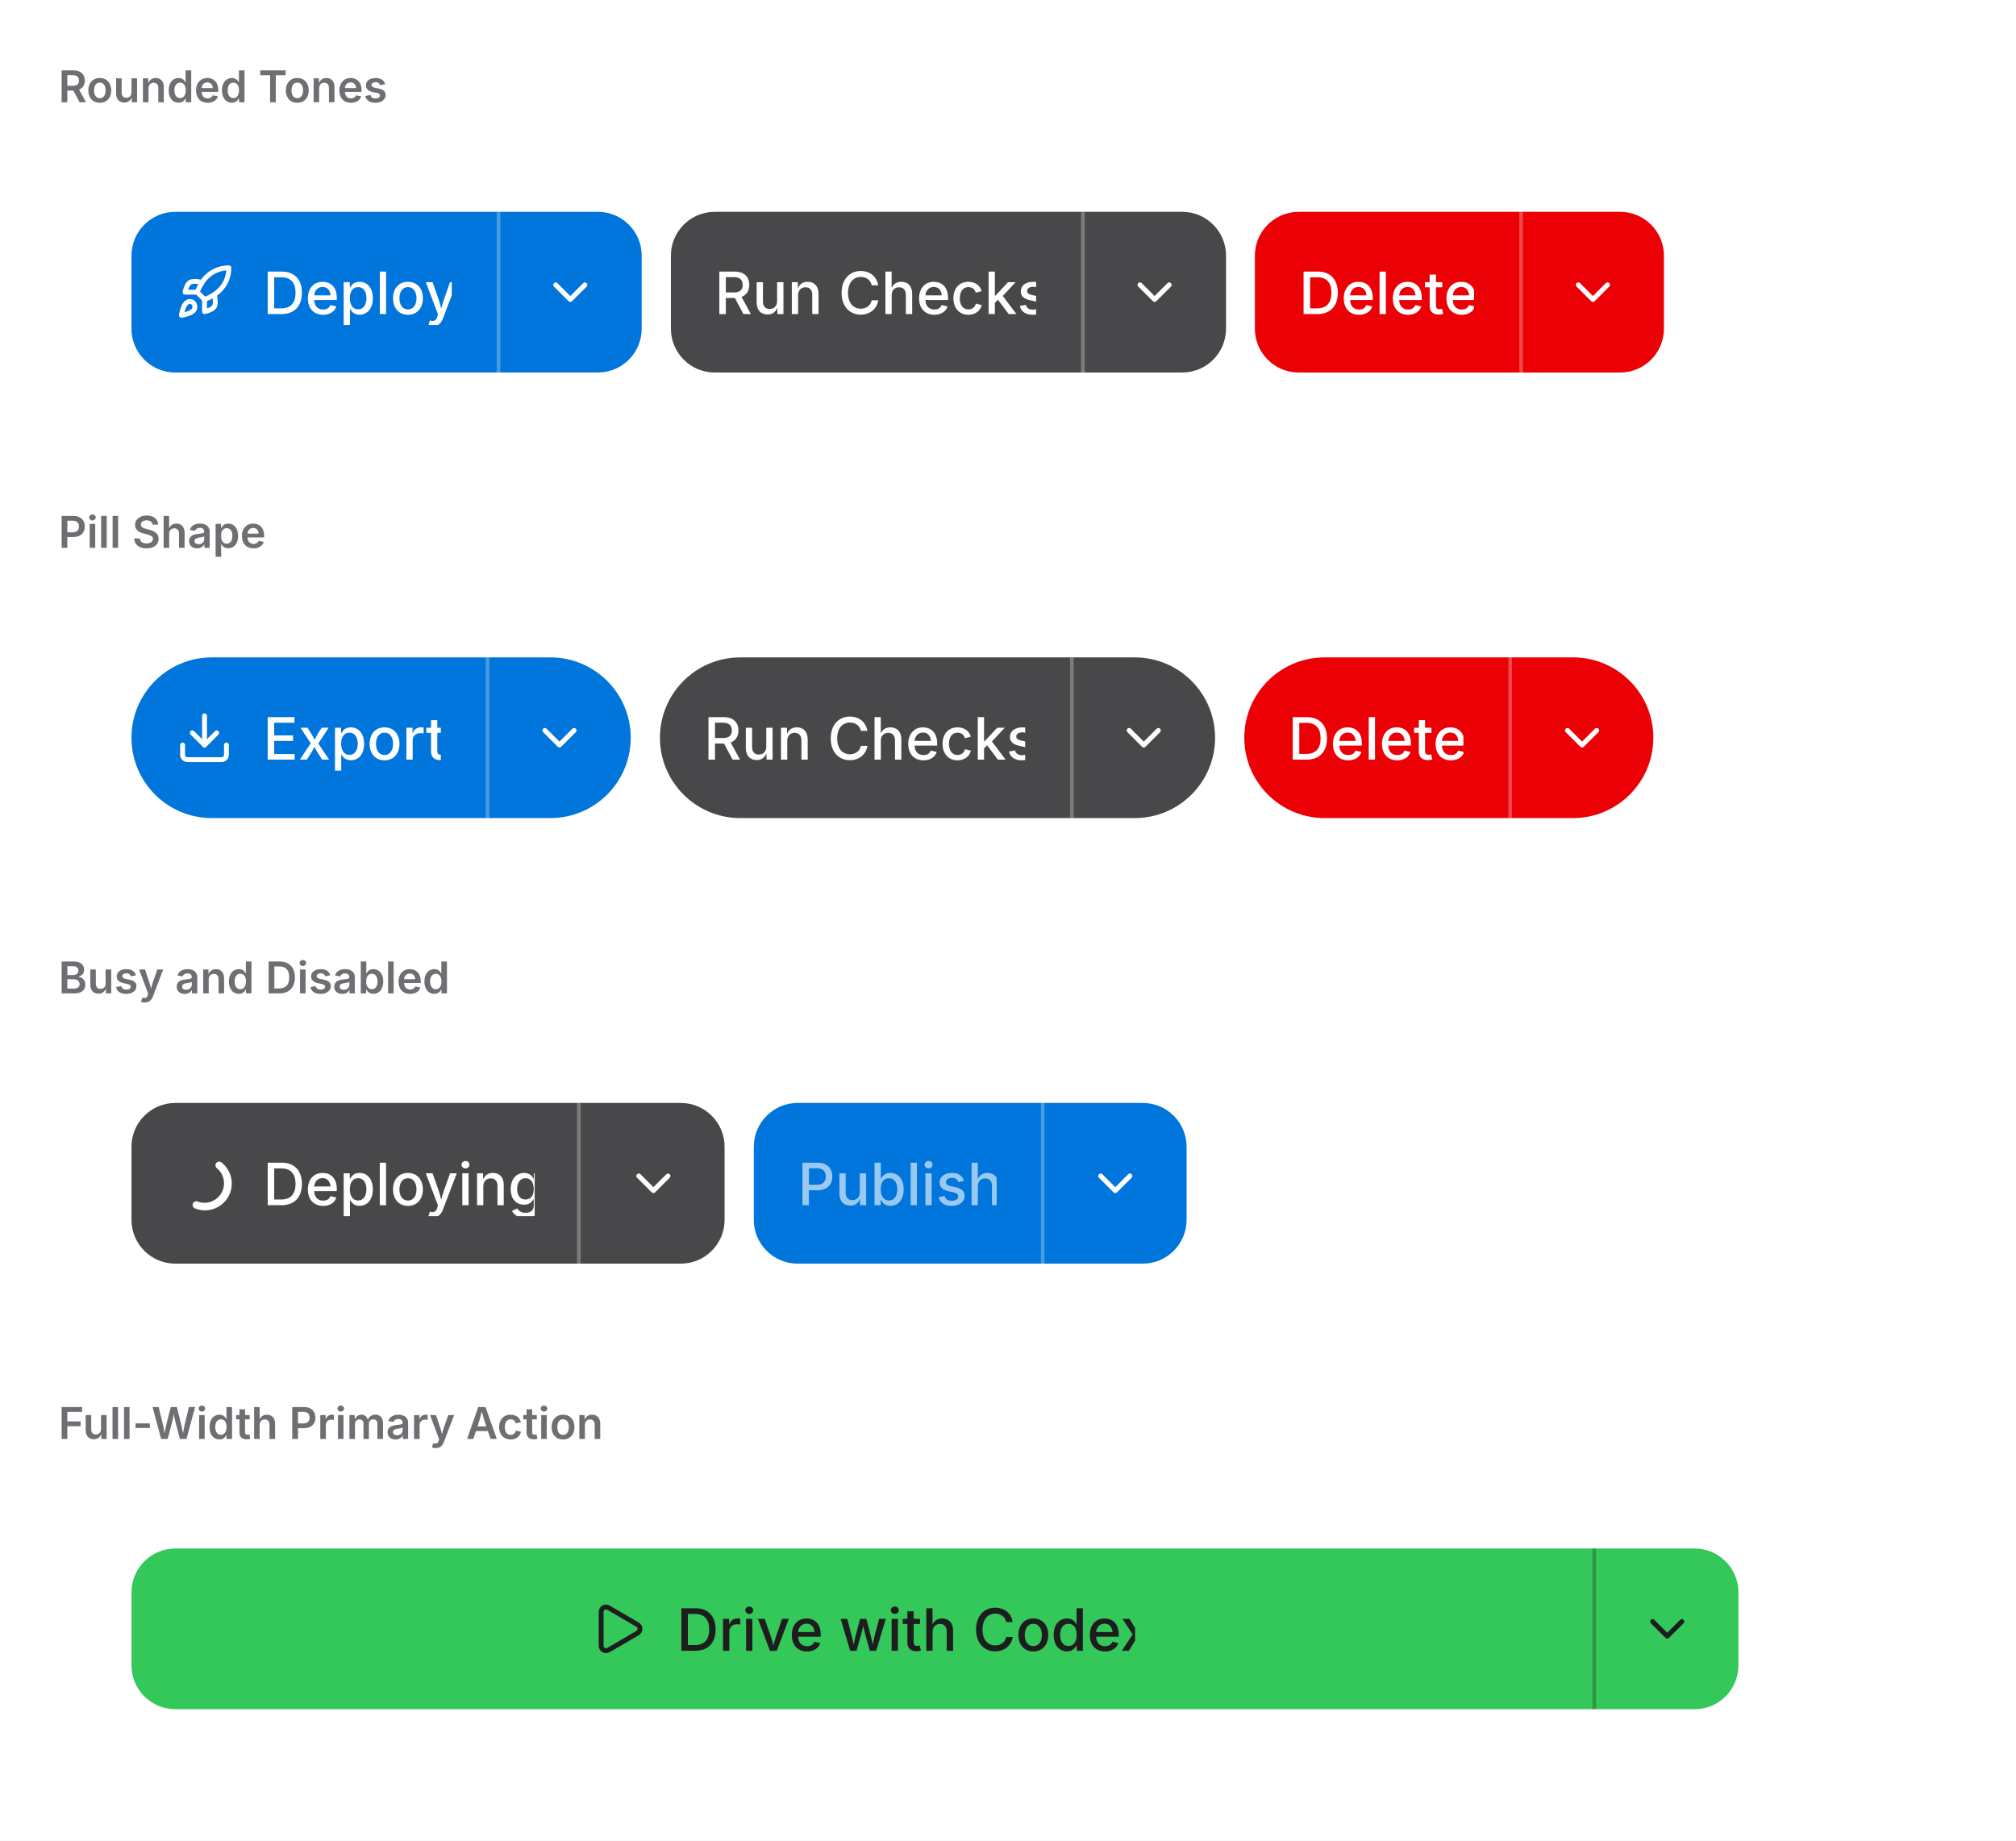
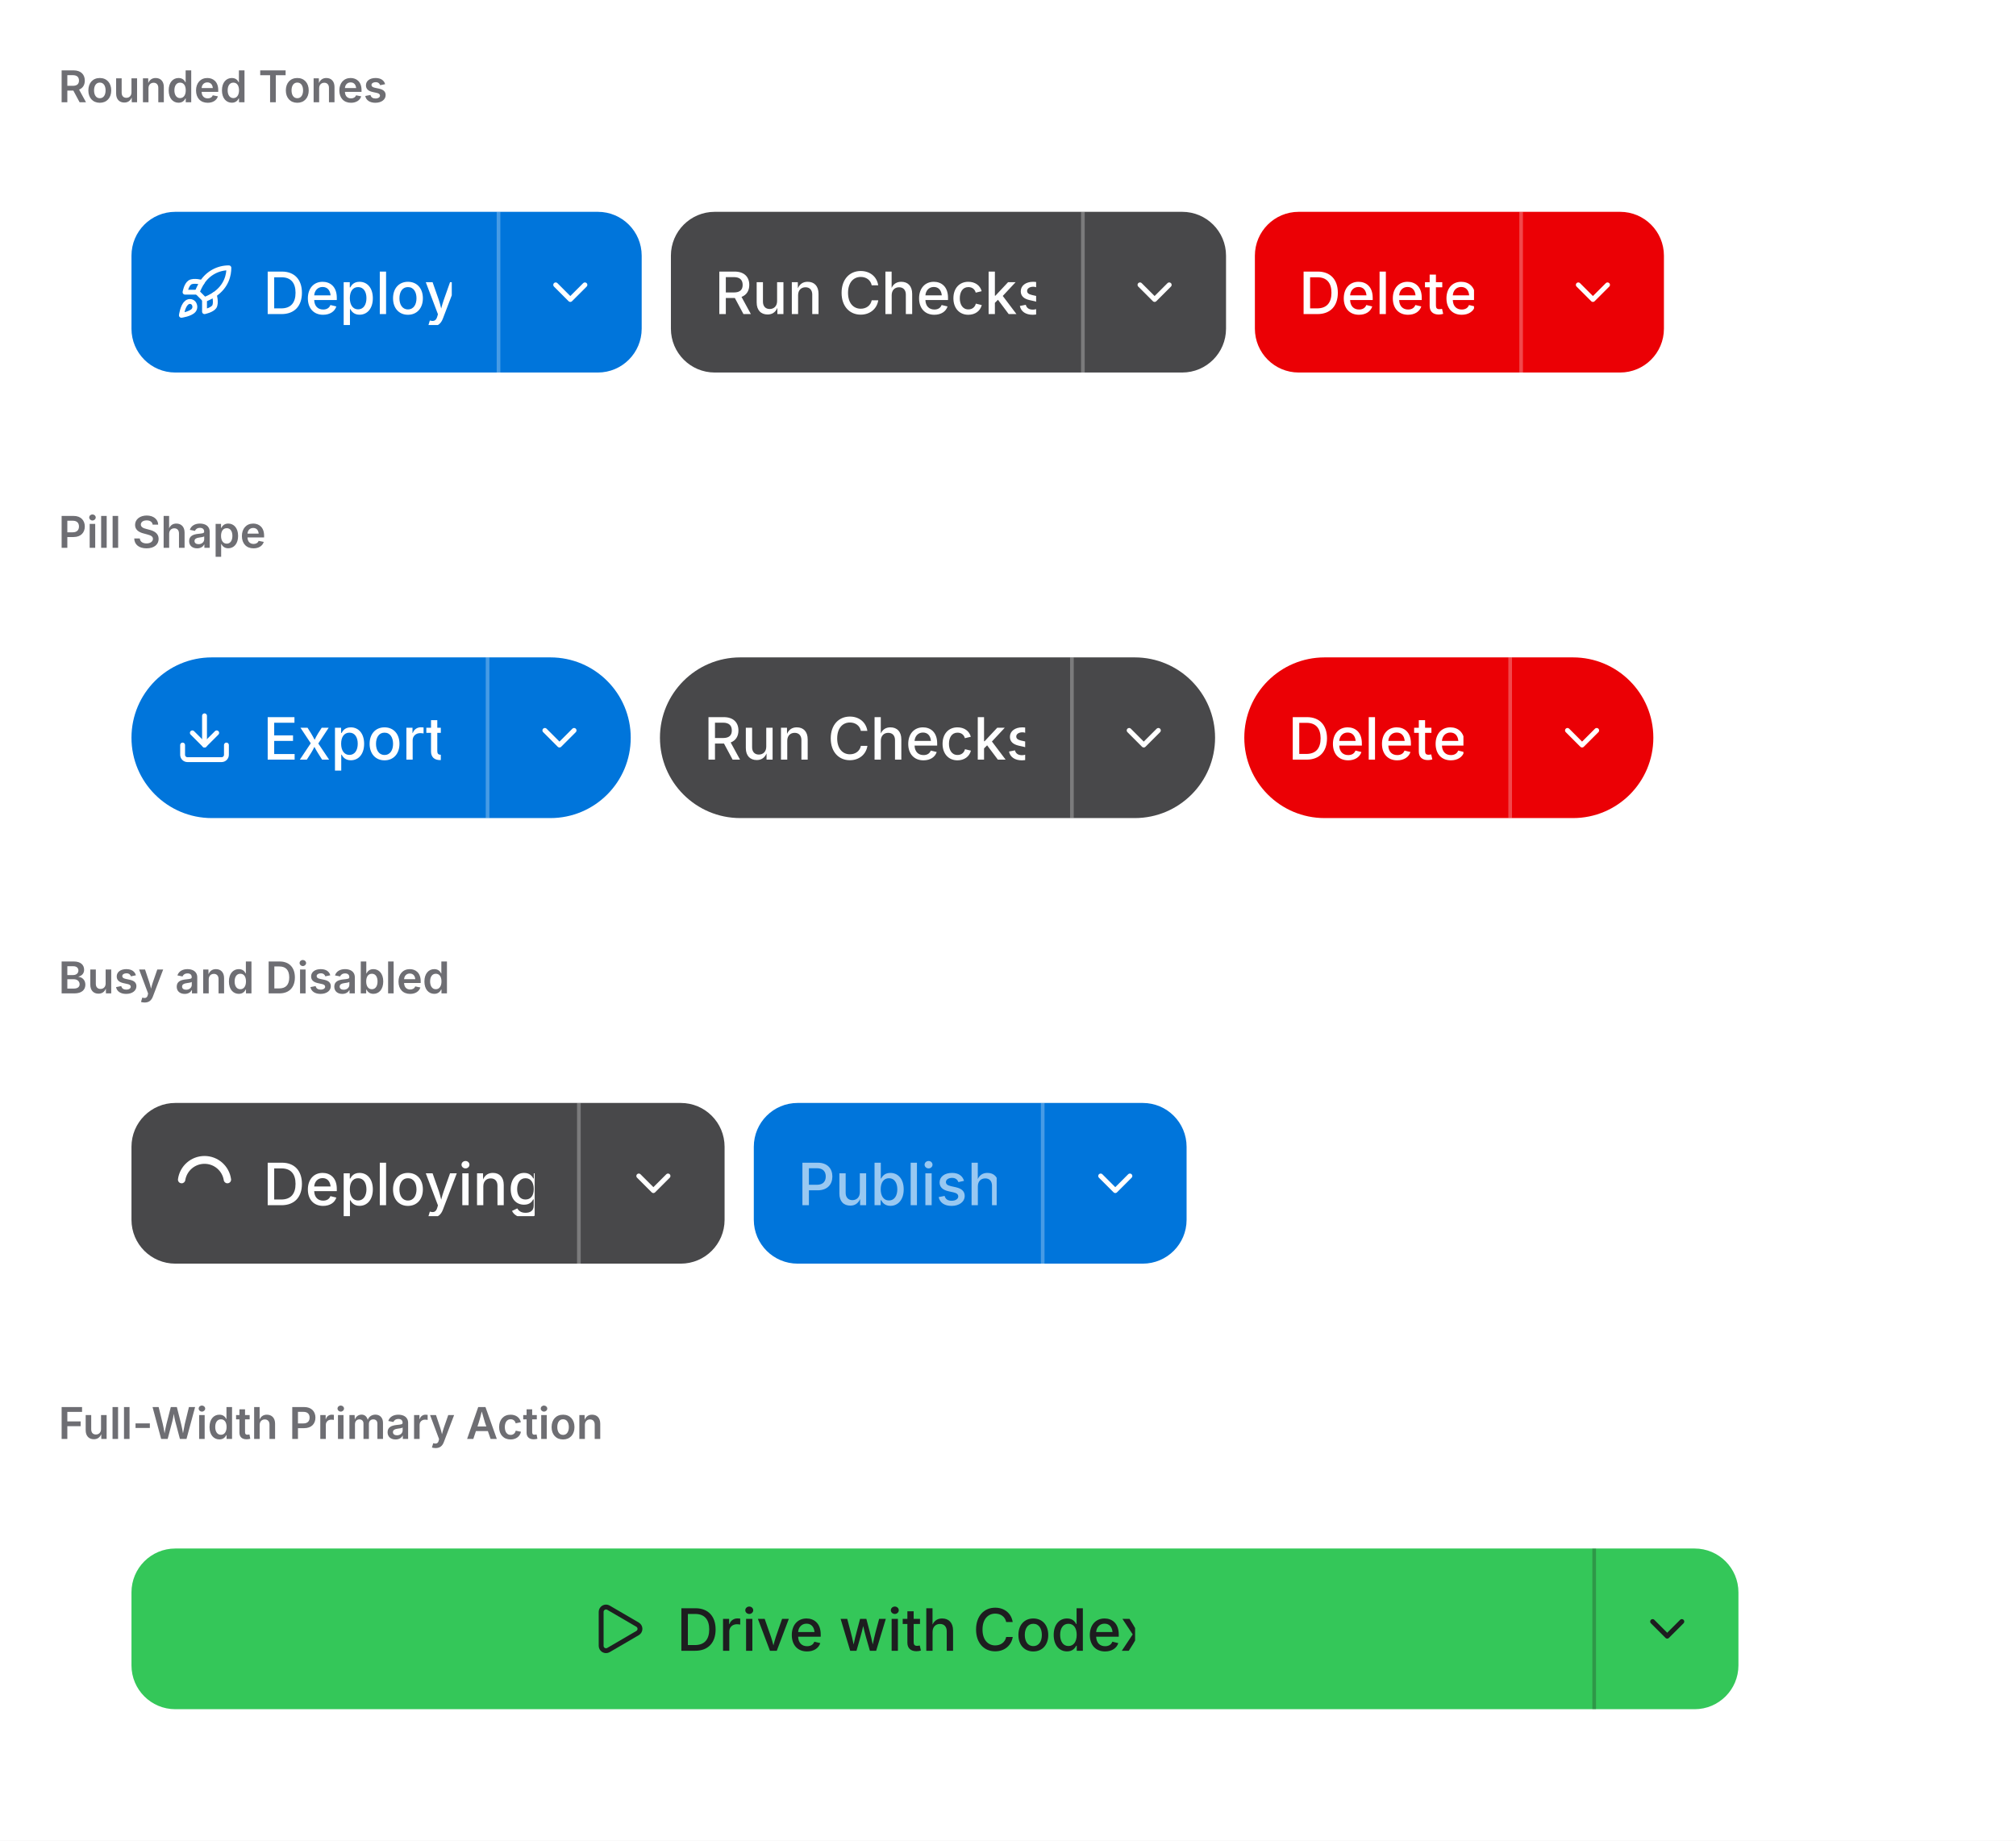
<svg xmlns="http://www.w3.org/2000/svg" viewBox="0 0 552 504" width="552" height="504">
  <defs>
    <clipPath id="cp0">
      <rect x="16" y="38" width="520" height="84" />
    </clipPath>
    <clipPath id="cp1">
      <rect x="16" y="160" width="520" height="84" />
    </clipPath>
    <clipPath id="cp2">
      <rect x="16" y="282" width="520" height="84" />
    </clipPath>
    <clipPath id="cp3">
      <rect x="16" y="404" width="520" height="84" />
    </clipPath>
    <clipPath id="ct4">
      <rect x="16" y="16" width="520" height="22" />
    </clipPath>
    <clipPath id="irc5">
      <rect x="16" y="38" width="520" height="84" rx="0" />
    </clipPath>
    <clipPath id="ct7">
      <rect x="16" y="138" width="520" height="22" />
    </clipPath>
    <clipPath id="irc8">
      <rect x="16" y="160" width="520" height="84" rx="0" />
    </clipPath>
    <clipPath id="ct10">
      <rect x="16" y="260" width="520" height="22" />
    </clipPath>
    <clipPath id="irc11">
      <rect x="16" y="282" width="520" height="84" rx="0" />
    </clipPath>
    <clipPath id="ct13">
      <rect x="16" y="382" width="520" height="22" />
    </clipPath>
    <clipPath id="irc14">
      <rect x="16" y="404" width="520" height="84" rx="0" />
    </clipPath>
  </defs>
  <rect x="0" y="0" width="552" height="504" rx="0" fill="rgb(255,255,255)" />
  <text x="16" y="28" font-family="system-ui, &quot;-apple-system&quot;, sans-serif" font-size="12" font-weight="600" fill="rgb(110,110,115)">Rounded Tones</text>
  <g clip-path="url(#cp0)">
    <g clip-path="url(#irc5)">
      <clipPath id="svgimg6vclip">
        <rect x="16" y="38" width="520" height="84" />
      </clipPath>
      <g clip-path="url(#svgimg6vclip)">
        <g transform="translate(16 38)">
          <defs>
            <clipPath id="svgimg6cp0">
              <rect x="32" y="34" width="16" height="16" />
            </clipPath>
            <clipPath id="svgimg6cp2">
              <rect x="56" y="33" width="51.7" height="18" />
            </clipPath>
            <clipPath id="svgimg6ct3">
              <rect x="56" y="33" width="51.7" height="18" />
            </clipPath>
            <mask id="svgimg6bm4">
              <path d="M120 20h28a12 12 0 0 1 12 12v20a12 12 0 0 1-12 12h-28zm1 0h27a12 12 0 0 1 12 12v20a12 12 0 0 1-12 12h-27z" fill="white" fill-rule="evenodd" />
            </mask>
            <clipPath id="svgimg6bw5">
              <polygon points="120,64 121,64 121,20 120,20" />
            </clipPath>
            <clipPath id="svgimg6br6">
              <path d="M119.7 20h28a12 12 0 0 1 12 12v20a12 12 0 0 1-12 12h-28z" />
            </clipPath>
            <clipPath id="svgimg6cp7">
              <rect x="132" y="34" width="16.2" height="16" />
            </clipPath>
            <clipPath id="svgimg6cp9">
              <rect x="179.7" y="33" width="88" height="18" />
            </clipPath>
            <clipPath id="svgimg6ct10">
              <rect x="179.7" y="33" width="88" height="18" />
            </clipPath>
            <mask id="svgimg6bm11">
              <path d="M280 20h28a12 12 0 0 1 12 12v20a12 12 0 0 1-12 12h-28zm1 0h27a12 12 0 0 1 12 12v20a12 12 0 0 1-12 12h-27z" fill="white" fill-rule="evenodd" />
            </mask>
            <clipPath id="svgimg6bw12">
              <polygon points="280,64 281,64 281,20 280,20" />
            </clipPath>
            <clipPath id="svgimg6br13">
              <path d="M279.6 20h28a12 12 0 0 1 12 12v20a12 12 0 0 1-12 12h-28z" />
            </clipPath>
            <clipPath id="svgimg6cp14">
              <rect x="292" y="34" width="16.1" height="16" />
            </clipPath>
            <clipPath id="svgimg6cp16">
              <rect x="339.6" y="33" width="48" height="18" />
            </clipPath>
            <clipPath id="svgimg6ct17">
              <rect x="339.6" y="33" width="48" height="18" />
            </clipPath>
            <mask id="svgimg6bm18">
              <path d="M400 20h28a12 12 0 0 1 12 12v20a12 12 0 0 1-12 12h-28zm1 0h27a12 12 0 0 1 12 12v20a12 12 0 0 1-12 12h-27z" fill="white" fill-rule="evenodd" />
            </mask>
            <clipPath id="svgimg6bw19">
              <polygon points="400,64 401,64 401,20 400,20" />
            </clipPath>
            <clipPath id="svgimg6br20">
              <path d="M399.7 20h28a12 12 0 0 1 12 12v20a12 12 0 0 1-12 12h-28z" />
            </clipPath>
            <clipPath id="svgimg6cp21">
              <rect x="412" y="34" width="16.2" height="16" />
            </clipPath>
          </defs>
          <rect x="20" y="20" width="139.7" height="44" rx="12" fill="rgb(0,117,219)" />
          <g clip-path="url(#svgimg6cp0)">
            <g color="rgb(255, 255, 255)">
              <clipPath id="svgimg6svgic1">
                <rect x="32" y="34" width="16" height="16" />
              </clipPath>
              <g clip-path="url(#svgimg6svgic1)">
                <g transform="translate(32 34)scale(.66667)">
                  <path d="M12 15v5s3-.6 4-2c1-1.6 0-5 0-5" style="marker:none;vector-effect:none;color-interpolation:srgb" fill="none" stroke="rgb(255, 255, 255)" stroke-width="2px" stroke-dasharray="none" stroke-linecap="round" stroke-linejoin="round" stroke-opacity="1" fill-opacity="1" opacity="1" />
                  <path d="M4.5 16.5c-1.5 1.3-2 5-2 5s3.7-.5 5-2c.7-.8.7-2.1 0-3a2 2 0 0 0-3 0" style="marker:none;vector-effect:none;color-interpolation:srgb" fill="none" stroke="rgb(255, 255, 255)" stroke-width="2px" stroke-dasharray="none" stroke-linecap="round" stroke-linejoin="round" stroke-opacity="1" fill-opacity="1" opacity="1" />
                  <path d="M9 12a22 22 0 0 1 2-4 13 13 0 0 1 11-6c0 2.7-.8 7.5-6 11a22 22 0 0 1-4 2Z" style="marker:none;vector-effect:none;color-interpolation:srgb" fill="none" stroke="rgb(255, 255, 255)" stroke-width="2px" stroke-dasharray="none" stroke-linecap="round" stroke-linejoin="round" stroke-opacity="1" fill-opacity="1" opacity="1" />
                  <path d="M9 12H4s.5-3 2-4c1.6-1 5 0 5 0" style="marker:none;vector-effect:none;color-interpolation:srgb" fill="none" stroke="rgb(255, 255, 255)" stroke-width="2px" stroke-dasharray="none" stroke-linecap="round" stroke-linejoin="round" stroke-opacity="1" fill-opacity="1" opacity="1" />
                </g>
              </g>
            </g>
          </g>
          <g clip-path="url(#svgimg6cp2)">
            <g clip-path="url(#svgimg6ct3)">
              <text x="56" y="48" font-family="system-ui, &quot;-apple-system&quot;, sans-serif" font-size="16" font-weight="500" fill="rgb(255,255,255)">Deploy</text>
            </g>
          </g>
          <path d="M120 20h28a12 12 0 0 1 12 12v20a12 12 0 0 1-12 12h-28zm1 0h27a12 12 0 0 1 12 12v20a12 12 0 0 1-12 12h-27z" fill="rgba(255,255,255,0.28)" fill-rule="evenodd" clip-path="url(#svgimg6bw5)" />
          <g clip-path="url(#svgimg6br6)" />
          <g clip-path="url(#svgimg6cp7)">
            <g color="rgb(255, 255, 255)">
              <clipPath id="svgimg6svgic8">
                <rect x="132.2" y="34" width="16" height="16" />
              </clipPath>
              <g clip-path="url(#svgimg6svgic8)">
                <g transform="translate(132.156 34)scale(.66667)">
                  <path d="m6 9 6 6 6-6" style="marker:none;vector-effect:none;color-interpolation:srgb" fill="none" stroke="rgb(255, 255, 255)" stroke-width="2px" stroke-dasharray="none" stroke-linecap="round" stroke-linejoin="round" stroke-opacity="1" fill-opacity="1" opacity="1" />
                </g>
              </g>
            </g>
          </g>
          <rect x="167.7" y="20" width="152" height="44" rx="12" fill="rgb(72,72,74)" />
          <g clip-path="url(#svgimg6cp9)">
            <g clip-path="url(#svgimg6ct10)">
              <text x="179.66" y="48" font-family="system-ui, &quot;-apple-system&quot;, sans-serif" font-size="16" font-weight="500" fill="rgb(255,255,255)">Run Checks</text>
            </g>
          </g>
          <path d="M280 20h28a12 12 0 0 1 12 12v20a12 12 0 0 1-12 12h-28zm1 0h27a12 12 0 0 1 12 12v20a12 12 0 0 1-12 12h-27z" fill="rgba(255,255,255,0.28)" fill-rule="evenodd" clip-path="url(#svgimg6bw12)" />
          <g clip-path="url(#svgimg6br13)" />
          <g clip-path="url(#svgimg6cp14)">
            <g color="rgb(255, 255, 255)">
              <clipPath id="svgimg6svgic15">
                <rect x="292.1" y="34" width="16" height="16" />
              </clipPath>
              <g clip-path="url(#svgimg6svgic15)">
                <g transform="translate(292.14 34)scale(.66667)">
                  <path d="m6 9 6 6 6-6" style="marker:none;vector-effect:none;color-interpolation:srgb" fill="none" stroke="rgb(255, 255, 255)" stroke-width="2px" stroke-dasharray="none" stroke-linecap="round" stroke-linejoin="round" stroke-opacity="1" fill-opacity="1" opacity="1" />
                </g>
              </g>
            </g>
          </g>
          <rect x="327.6" y="20" width="112" height="44" rx="12" fill="rgb(235,0,5)" />
          <g clip-path="url(#svgimg6cp16)">
            <g clip-path="url(#svgimg6ct17)">
              <text x="339.64" y="48" font-family="system-ui, &quot;-apple-system&quot;, sans-serif" font-size="16" font-weight="500" fill="rgb(255,255,255)">Delete</text>
            </g>
          </g>
          <path d="M400 20h28a12 12 0 0 1 12 12v20a12 12 0 0 1-12 12h-28zm1 0h27a12 12 0 0 1 12 12v20a12 12 0 0 1-12 12h-27z" fill="rgba(255,255,255,0.28)" fill-rule="evenodd" clip-path="url(#svgimg6bw19)" />
          <g clip-path="url(#svgimg6br20)" />
          <g clip-path="url(#svgimg6cp21)">
            <g color="rgb(255, 255, 255)">
              <clipPath id="svgimg6svgic22">
                <rect x="412.2" y="34" width="16" height="16" />
              </clipPath>
              <g clip-path="url(#svgimg6svgic22)">
                <g transform="translate(412.156 34)scale(.66667)">
                  <path d="m6 9 6 6 6-6" style="marker:none;vector-effect:none;color-interpolation:srgb" fill="none" stroke="rgb(255, 255, 255)" stroke-width="2px" stroke-dasharray="none" stroke-linecap="round" stroke-linejoin="round" stroke-opacity="1" fill-opacity="1" opacity="1" />
                </g>
              </g>
            </g>
          </g>
        </g>
      </g>
    </g>
  </g>
  <text x="16" y="150" font-family="system-ui, &quot;-apple-system&quot;, sans-serif" font-size="12" font-weight="600" fill="rgb(110,110,115)">Pill Shape</text>
  <g clip-path="url(#cp1)">
    <g clip-path="url(#irc8)">
      <clipPath id="svgimg9vclip">
        <rect x="16" y="160" width="520" height="84" />
      </clipPath>
      <g clip-path="url(#svgimg9vclip)">
        <g transform="translate(16 160)">
          <defs>
            <clipPath id="svgimg9cp0">
              <rect x="32" y="34" width="16" height="16" />
            </clipPath>
            <clipPath id="svgimg9cp2">
              <rect x="56" y="33" width="48.7" height="18" />
            </clipPath>
            <clipPath id="svgimg9ct3">
              <rect x="56" y="33" width="48.7" height="18" />
            </clipPath>
            <mask id="svgimg9bm4">
              <path d="M117 20h18a22 22 0 0 1 22 22 22 22 0 0 1-22 22h-18zm1 0h17a22 22 0 0 1 22 22 22 22 0 0 1-22 22h-17z" fill="white" fill-rule="evenodd" />
            </mask>
            <clipPath id="svgimg9bw5">
              <polygon points="117,64 118,64 118,20 117,20" />
            </clipPath>
            <clipPath id="svgimg9br6">
              <path d="M116.7 20h18a22 22 0 0 1 22 22 22 22 0 0 1-22 22h-18z" />
            </clipPath>
            <clipPath id="svgimg9cp7">
              <rect x="129" y="34" width="16.2" height="16" />
            </clipPath>
            <clipPath id="svgimg9cp9">
              <rect x="176.7" y="33" width="88" height="18" />
            </clipPath>
            <clipPath id="svgimg9ct10">
              <rect x="176.7" y="33" width="88" height="18" />
            </clipPath>
            <mask id="svgimg9bm11">
              <path d="M277 20h18a22 22 0 0 1 22 22 22 22 0 0 1-22 22h-18zm1 0h17a22 22 0 0 1 22 22 22 22 0 0 1-22 22h-17z" fill="white" fill-rule="evenodd" />
            </mask>
            <clipPath id="svgimg9bw12">
              <polygon points="277,64 278,64 278,20 277,20" />
            </clipPath>
            <clipPath id="svgimg9br13">
              <path d="M276.7 20h18a22 22 0 0 1 22 22 22 22 0 0 1-22 22h-18z" />
            </clipPath>
            <clipPath id="svgimg9cp14">
              <rect x="289" y="34" width="16.2" height="16" />
            </clipPath>
            <clipPath id="svgimg9cp16">
              <rect x="336.7" y="33" width="48" height="18" />
            </clipPath>
            <clipPath id="svgimg9ct17">
              <rect x="336.7" y="33" width="48" height="18" />
            </clipPath>
            <mask id="svgimg9bm18">
              <path d="M397 20h18a22 22 0 0 1 22 22 22 22 0 0 1-22 22h-18zm1 0h17a22 22 0 0 1 22 22 22 22 0 0 1-22 22h-17z" fill="white" fill-rule="evenodd" />
            </mask>
            <clipPath id="svgimg9bw19">
              <polygon points="397,64 398,64 398,20 397,20" />
            </clipPath>
            <clipPath id="svgimg9br20">
              <path d="M396.7 20h18a22 22 0 0 1 22 22 22 22 0 0 1-22 22h-18z" />
            </clipPath>
            <clipPath id="svgimg9cp21">
              <rect x="409" y="34" width="16.2" height="16" />
            </clipPath>
          </defs>
          <rect x="20" y="20" width="136.7" height="44" rx="22" fill="rgb(0,117,219)" />
          <g clip-path="url(#svgimg9cp0)">
            <g color="rgb(255, 255, 255)">
              <clipPath id="svgimg9svgic1">
                <rect x="32" y="34" width="16" height="16" />
              </clipPath>
              <g clip-path="url(#svgimg9svgic1)">
                <g transform="translate(32 34)scale(.66667)">
                  <path d="M12 15V3" style="marker:none;vector-effect:none;color-interpolation:srgb" fill="none" stroke="rgb(255, 255, 255)" stroke-width="2px" stroke-dasharray="none" stroke-linecap="round" stroke-linejoin="round" stroke-opacity="1" fill-opacity="1" opacity="1" />
                  <path d="M21 15v4a2 2 0 0 1-2 2H5a2 2 0 0 1-2-2v-4" style="marker:none;vector-effect:none;color-interpolation:srgb" fill="none" stroke="rgb(255, 255, 255)" stroke-width="2px" stroke-dasharray="none" stroke-linecap="round" stroke-linejoin="round" stroke-opacity="1" fill-opacity="1" opacity="1" />
                  <path d="m7 10 5 5 5-5" style="marker:none;vector-effect:none;color-interpolation:srgb" fill="none" stroke="rgb(255, 255, 255)" stroke-width="2px" stroke-dasharray="none" stroke-linecap="round" stroke-linejoin="round" stroke-opacity="1" fill-opacity="1" opacity="1" />
                </g>
              </g>
            </g>
          </g>
          <g clip-path="url(#svgimg9cp2)">
            <g clip-path="url(#svgimg9ct3)">
              <text x="56" y="48" font-family="system-ui, &quot;-apple-system&quot;, sans-serif" font-size="16" font-weight="500" fill="rgb(255,255,255)">Export</text>
            </g>
          </g>
          <path d="M117 20h18a22 22 0 0 1 22 22 22 22 0 0 1-22 22h-18zm1 0h17a22 22 0 0 1 22 22 22 22 0 0 1-22 22h-17z" fill="rgba(255,255,255,0.28)" fill-rule="evenodd" clip-path="url(#svgimg9bw5)" />
          <g clip-path="url(#svgimg9br6)" />
          <g clip-path="url(#svgimg9cp7)">
            <g color="rgb(255, 255, 255)">
              <clipPath id="svgimg9svgic8">
                <rect x="129.2" y="34" width="16" height="16" />
              </clipPath>
              <g clip-path="url(#svgimg9svgic8)">
                <g transform="translate(129.188 34)scale(.66667)">
                  <path d="m6 9 6 6 6-6" style="marker:none;vector-effect:none;color-interpolation:srgb" fill="none" stroke="rgb(255, 255, 255)" stroke-width="2px" stroke-dasharray="none" stroke-linecap="round" stroke-linejoin="round" stroke-opacity="1" fill-opacity="1" opacity="1" />
                </g>
              </g>
            </g>
          </g>
          <rect x="164.7" y="20" width="152" height="44" rx="22" fill="rgb(72,72,74)" />
          <g clip-path="url(#svgimg9cp9)">
            <g clip-path="url(#svgimg9ct10)">
              <text x="176.69" y="48" font-family="system-ui, &quot;-apple-system&quot;, sans-serif" font-size="16" font-weight="500" fill="rgb(255,255,255)">Run Checks</text>
            </g>
          </g>
          <path d="M277 20h18a22 22 0 0 1 22 22 22 22 0 0 1-22 22h-18zm1 0h17a22 22 0 0 1 22 22 22 22 0 0 1-22 22h-17z" fill="rgba(255,255,255,0.28)" fill-rule="evenodd" clip-path="url(#svgimg9bw12)" />
          <g clip-path="url(#svgimg9br13)" />
          <g clip-path="url(#svgimg9cp14)">
            <g color="rgb(255, 255, 255)">
              <clipPath id="svgimg9svgic15">
                <rect x="289.2" y="34" width="16" height="16" />
              </clipPath>
              <g clip-path="url(#svgimg9svgic15)">
                <g transform="translate(289.172 34)scale(.66667)">
                  <path d="m6 9 6 6 6-6" style="marker:none;vector-effect:none;color-interpolation:srgb" fill="none" stroke="rgb(255, 255, 255)" stroke-width="2px" stroke-dasharray="none" stroke-linecap="round" stroke-linejoin="round" stroke-opacity="1" fill-opacity="1" opacity="1" />
                </g>
              </g>
            </g>
          </g>
          <rect x="324.7" y="20" width="112" height="44" rx="22" fill="rgb(235,0,5)" />
          <g clip-path="url(#svgimg9cp16)">
            <g clip-path="url(#svgimg9ct17)">
              <text x="336.67" y="48" font-family="system-ui, &quot;-apple-system&quot;, sans-serif" font-size="16" font-weight="500" fill="rgb(255,255,255)">Delete</text>
            </g>
          </g>
          <path d="M397 20h18a22 22 0 0 1 22 22 22 22 0 0 1-22 22h-18zm1 0h17a22 22 0 0 1 22 22 22 22 0 0 1-22 22h-17z" fill="rgba(255,255,255,0.28)" fill-rule="evenodd" clip-path="url(#svgimg9bw19)" />
          <g clip-path="url(#svgimg9br20)" />
          <g clip-path="url(#svgimg9cp21)">
            <g color="rgb(255, 255, 255)">
              <clipPath id="svgimg9svgic22">
                <rect x="409.2" y="34" width="16" height="16" />
              </clipPath>
              <g clip-path="url(#svgimg9svgic22)">
                <g transform="translate(409.188 34)scale(.66667)">
                  <path d="m6 9 6 6 6-6" style="marker:none;vector-effect:none;color-interpolation:srgb" fill="none" stroke="rgb(255, 255, 255)" stroke-width="2px" stroke-dasharray="none" stroke-linecap="round" stroke-linejoin="round" stroke-opacity="1" fill-opacity="1" opacity="1" />
                </g>
              </g>
            </g>
          </g>
        </g>
      </g>
    </g>
  </g>
  <text x="16" y="272" font-family="system-ui, &quot;-apple-system&quot;, sans-serif" font-size="12" font-weight="600" fill="rgb(110,110,115)">Busy and Disabled</text>
  <g clip-path="url(#cp2)">
    <g clip-path="url(#irc11)">
      <clipPath id="svgimg12vclip">
        <rect x="16" y="282" width="520" height="84" />
      </clipPath>
      <g clip-path="url(#svgimg12vclip)">
        <g transform="translate(16 282)">
          <defs>
            <clipPath id="svgimg12cp0">
              <rect x="56" y="33" width="74.4" height="18" />
            </clipPath>
            <clipPath id="svgimg12ct1">
              <rect x="56" y="33" width="74.4" height="18" />
            </clipPath>
            <mask id="svgimg12bm2">
              <path d="M142 20h28a12 12 0 0 1 12 12v20a12 12 0 0 1-12 12h-28zm1 0h27a12 12 0 0 1 12 12v20a12 12 0 0 1-12 12h-27z" fill="white" fill-rule="evenodd" />
            </mask>
            <clipPath id="svgimg12bw3">
              <polygon points="142,64 143,64 143,20 142,20" />
            </clipPath>
            <clipPath id="svgimg12br4">
              <path d="M142.4 20h28a12 12 0 0 1 12 12v20a12 12 0 0 1-12 12h-28z" />
            </clipPath>
            <clipPath id="svgimg12cp5">
              <rect x="154.9" y="34" width="16.1" height="16" />
            </clipPath>
            <mask id="svgimg12bm7">
              <path d="M269 20h28a12 12 0 0 1 12 12v20a12 12 0 0 1-12 12h-28zm1 0h27a12 12 0 0 1 12 12v20a12 12 0 0 1-12 12h-27z" fill="white" fill-rule="evenodd" />
            </mask>
            <clipPath id="svgimg12bw8">
              <polygon points="269,64 270,64 270,20 269,20" />
            </clipPath>
            <clipPath id="svgimg12br9">
              <path d="M268.9 20h28a12 12 0 0 1 12 12v20a12 12 0 0 1-12 12h-28z" />
            </clipPath>
            <clipPath id="svgimg12cp10">
              <rect x="281" y="34" width="16.4" height="16" />
            </clipPath>
            <clipPath id="svgimg12cp12">
              <rect x="202.4" y="33" width="54.5" height="18" />
            </clipPath>
            <clipPath id="svgimg12ct13">
              <rect x="202.4" y="33" width="54.5" height="18" />
            </clipPath>
          </defs>
          <rect x="20" y="20" width="162.4" height="44" rx="12" fill="rgb(72,72,74)" />
          <g color="rgb(255, 255, 255)">
            <g transform="translate(32 34)scale(.66667)">
-               <path d="M12 4a8 8 0 0 1 7.9 6.7 1.5 1.5 0 0 0 1.5 1.3 1.5 1.5 0 0 0 1.5-1.7 11 11 0 0 0-21.8 0A1.5 1.5 0 0 0 2.6 12a1.5 1.5 0 0 0 1.5-1.3A8 8 0 0 1 12 4" fill="rgb(255, 255, 255)" stroke="none" stroke-width="1px" stroke-dasharray="none" stroke-linecap="butt" stroke-linejoin="miter" stroke-opacity="1" fill-opacity="1" opacity="1" style="marker:none;vector-effect:none;color-interpolation:srgb" transform="rotate(119.929 12 12)" />
+               <path d="M12 4a8 8 0 0 1 7.9 6.7 1.5 1.5 0 0 0 1.5 1.3 1.5 1.5 0 0 0 1.5-1.7 11 11 0 0 0-21.8 0A1.5 1.5 0 0 0 2.6 12a1.5 1.5 0 0 0 1.5-1.3A8 8 0 0 1 12 4" style="marker:none;vector-effect:none;color-interpolation:srgb" fill="rgb(255, 255, 255)" stroke="none" stroke-width="1px" stroke-dasharray="none" stroke-linecap="butt" stroke-linejoin="miter" stroke-opacity="1" fill-opacity="1" opacity="1" />
            </g>
          </g>
          <g clip-path="url(#svgimg12cp0)">
            <g clip-path="url(#svgimg12ct1)">
              <text x="56" y="48" font-family="system-ui, &quot;-apple-system&quot;, sans-serif" font-size="16" font-weight="500" fill="rgb(255,255,255)">Deploying</text>
            </g>
          </g>
          <path d="M142 20h28a12 12 0 0 1 12 12v20a12 12 0 0 1-12 12h-28zm1 0h27a12 12 0 0 1 12 12v20a12 12 0 0 1-12 12h-27z" fill="rgba(255,255,255,0.28)" fill-rule="evenodd" clip-path="url(#svgimg12bw3)" />
          <g clip-path="url(#svgimg12br4)" />
          <g clip-path="url(#svgimg12cp5)">
            <g color="rgb(255, 255, 255)">
              <clipPath id="svgimg12svgic6">
                <rect x="154.9" y="34" width="16" height="16" />
              </clipPath>
              <g clip-path="url(#svgimg12svgic6)">
                <g transform="translate(154.906 34)scale(.66667)">
                  <path d="m6 9 6 6 6-6" style="marker:none;vector-effect:none;color-interpolation:srgb" fill="none" stroke="rgb(255, 255, 255)" stroke-width="2px" stroke-dasharray="none" stroke-linecap="round" stroke-linejoin="round" stroke-opacity="1" fill-opacity="1" opacity="1" />
                </g>
              </g>
            </g>
          </g>
          <rect x="190.4" y="20" width="118.5" height="44" rx="12" fill="rgb(0,117,219)" />
          <path d="M269 20h28a12 12 0 0 1 12 12v20a12 12 0 0 1-12 12h-28zm1 0h27a12 12 0 0 1 12 12v20a12 12 0 0 1-12 12h-27z" fill="rgba(255,255,255,0.28)" fill-rule="evenodd" clip-path="url(#svgimg12bw8)" />
          <g clip-path="url(#svgimg12br9)" />
          <g clip-path="url(#svgimg12cp10)">
            <g color="rgb(255, 255, 255)">
              <clipPath id="svgimg12svgic11">
                <rect x="281.4" y="34" width="16" height="16" />
              </clipPath>
              <g clip-path="url(#svgimg12svgic11)">
                <g transform="translate(281.375 34)scale(.66667)">
                  <path d="m6 9 6 6 6-6" style="marker:none;vector-effect:none;color-interpolation:srgb" fill="none" stroke="rgb(255, 255, 255)" stroke-width="2px" stroke-dasharray="none" stroke-linecap="round" stroke-linejoin="round" stroke-opacity="1" fill-opacity="1" opacity="1" />
                </g>
              </g>
            </g>
          </g>
          <g opacity="0.6" style="isolation:isolate">
            <g clip-path="url(#svgimg12cp12)">
              <g clip-path="url(#svgimg12ct13)">
                <text x="202.41" y="48" font-family="system-ui, &quot;-apple-system&quot;, sans-serif" font-size="16" font-weight="500" fill="rgb(255,255,255)">Publish</text>
              </g>
            </g>
          </g>
        </g>
      </g>
    </g>
  </g>
  <text x="16" y="394" font-family="system-ui, &quot;-apple-system&quot;, sans-serif" font-size="12" font-weight="600" fill="rgb(110,110,115)">Full-Width Primary Action</text>
  <g clip-path="url(#cp3)">
    <g clip-path="url(#irc14)">
      <clipPath id="svgimg15vclip">
        <rect x="16" y="404" width="520" height="84" />
      </clipPath>
      <g clip-path="url(#svgimg15vclip)">
        <g transform="translate(16 404)">
          <defs>
            <clipPath id="svgimg15cp0">
              <rect x="145" y="34" width="16.3" height="16" />
            </clipPath>
            <clipPath id="svgimg15cp2">
              <rect x="169.3" y="33" width="125.5" height="18" />
            </clipPath>
            <clipPath id="svgimg15ct3">
              <rect x="169.3" y="33" width="125.5" height="18" />
            </clipPath>
            <mask id="svgimg15bm4">
              <path d="M420 20h28a12 12 0 0 1 12 12v20a12 12 0 0 1-12 12h-28zm1 0h27a12 12 0 0 1 12 12v20a12 12 0 0 1-12 12h-27z" fill="white" fill-rule="evenodd" />
            </mask>
            <clipPath id="svgimg15bw5">
              <polygon points="420,64 421,64 421,20 420,20" />
            </clipPath>
            <clipPath id="svgimg15br6">
              <path d="M420 20h28a12 12 0 0 1 12 12v20a12 12 0 0 1-12 12h-28z" />
            </clipPath>
            <clipPath id="svgimg15cp7">
              <rect x="432.5" y="34" width="16.5" height="16" />
            </clipPath>
          </defs>
          <rect x="20" y="20" width="440" height="44" rx="12" fill="rgb(52,199,89)" />
          <g clip-path="url(#svgimg15cp0)">
            <g color="rgb(29, 29, 31)">
              <clipPath id="svgimg15svgic1">
                <rect x="145.3" y="34" width="16" height="16" />
              </clipPath>
              <g clip-path="url(#svgimg15svgic1)">
                <g transform="translate(145.266 34)scale(.66667)">
                  <path d="M5 5a2 2 0 0 1 3-1.7l12 7a2 2 0 0 1 0 3.4l-12 7A2 2 0 0 1 5 19Z" style="marker:none;vector-effect:none;color-interpolation:srgb" fill="none" stroke="rgb(29, 29, 31)" stroke-width="2px" stroke-dasharray="none" stroke-linecap="round" stroke-linejoin="round" stroke-opacity="1" fill-opacity="1" opacity="1" />
                </g>
              </g>
            </g>
          </g>
          <g clip-path="url(#svgimg15cp2)">
            <g clip-path="url(#svgimg15ct3)">
              <text x="169.27" y="48" font-family="system-ui, &quot;-apple-system&quot;, sans-serif" font-size="16" font-weight="500" fill="rgb(29,29,31)">Drive with Codex</text>
            </g>
          </g>
          <path d="M420 20h28a12 12 0 0 1 12 12v20a12 12 0 0 1-12 12h-28zm1 0h27a12 12 0 0 1 12 12v20a12 12 0 0 1-12 12h-27z" fill="rgba(29,29,31,0.28)" fill-rule="evenodd" clip-path="url(#svgimg15bw5)" />
          <g clip-path="url(#svgimg15br6)" />
          <g clip-path="url(#svgimg15cp7)">
            <g color="rgb(29, 29, 31)">
              <clipPath id="svgimg15svgic8">
                <rect x="432.5" y="34" width="16" height="16" />
              </clipPath>
              <g clip-path="url(#svgimg15svgic8)">
                <g transform="translate(432.5 34)scale(.66667)">
                  <path d="m6 9 6 6 6-6" style="marker:none;vector-effect:none;color-interpolation:srgb" fill="none" stroke="rgb(29, 29, 31)" stroke-width="2px" stroke-dasharray="none" stroke-linecap="round" stroke-linejoin="round" stroke-opacity="1" fill-opacity="1" opacity="1" />
                </g>
              </g>
            </g>
          </g>
        </g>
      </g>
    </g>
  </g>
</svg>
